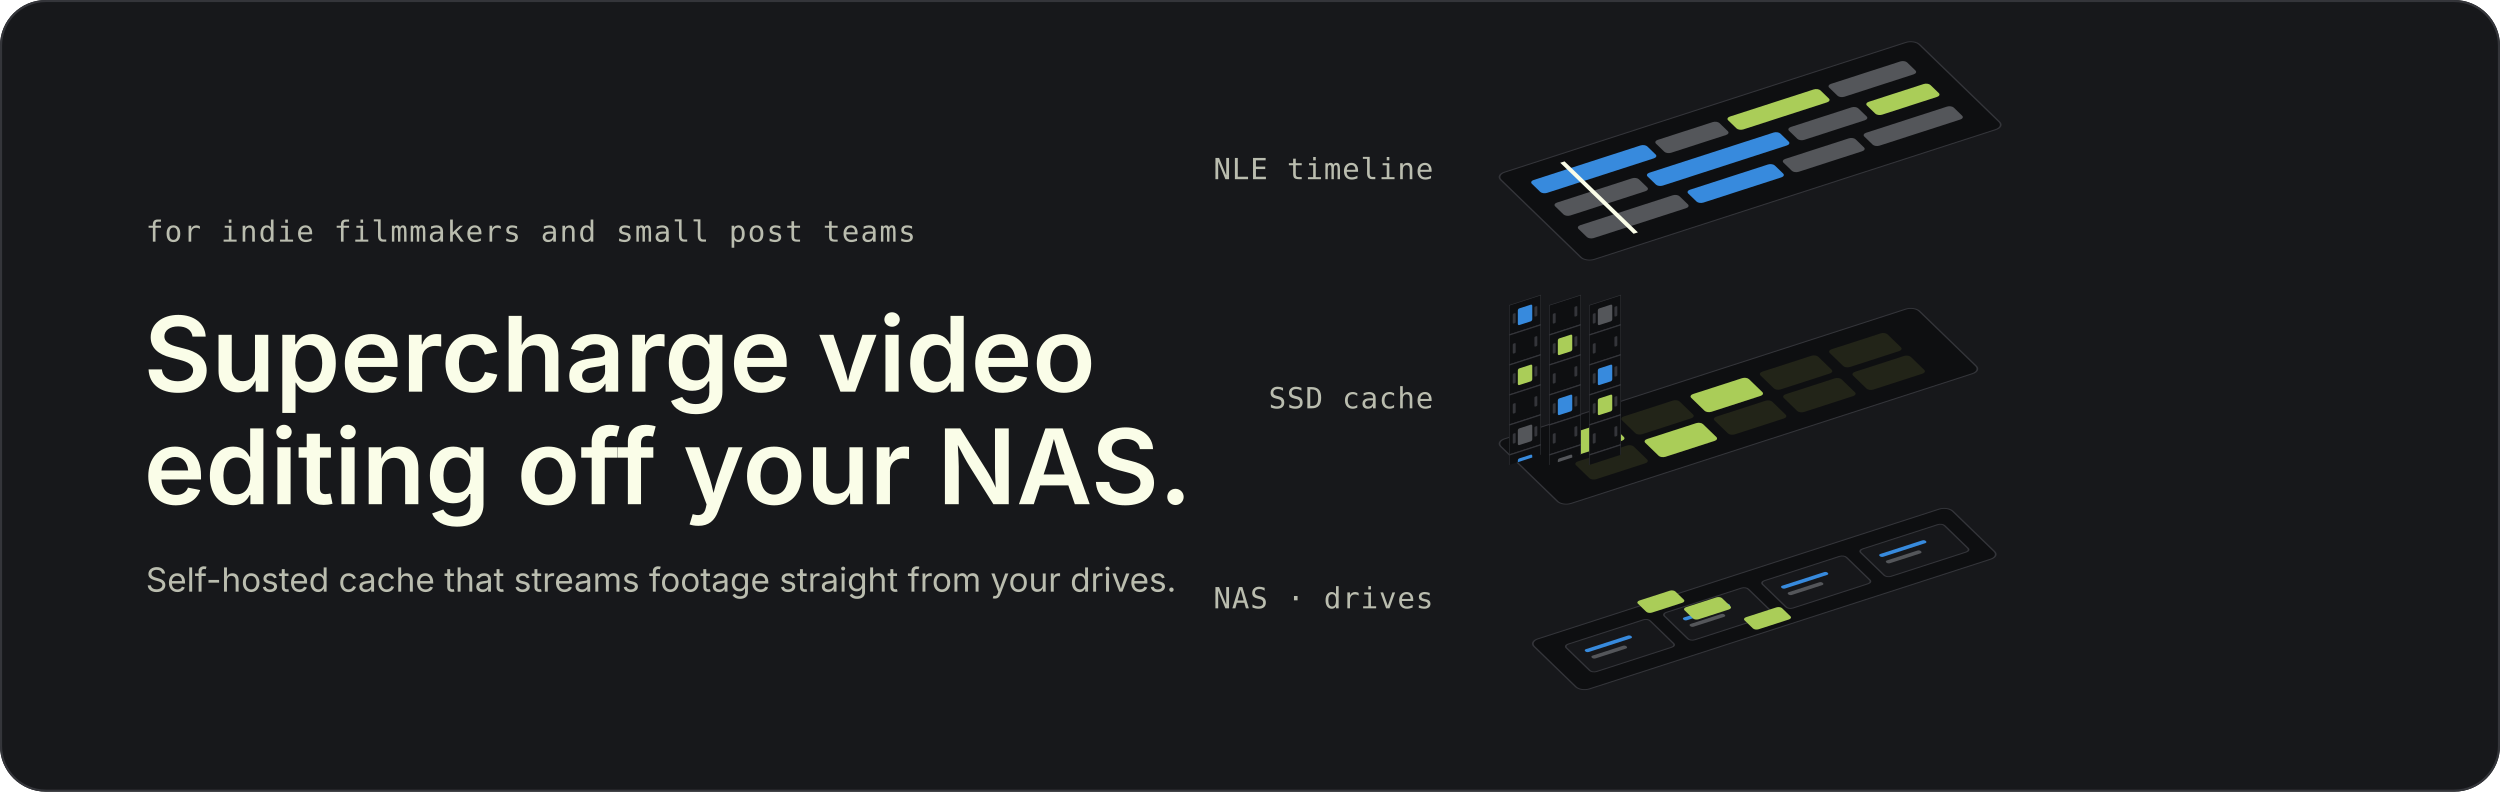
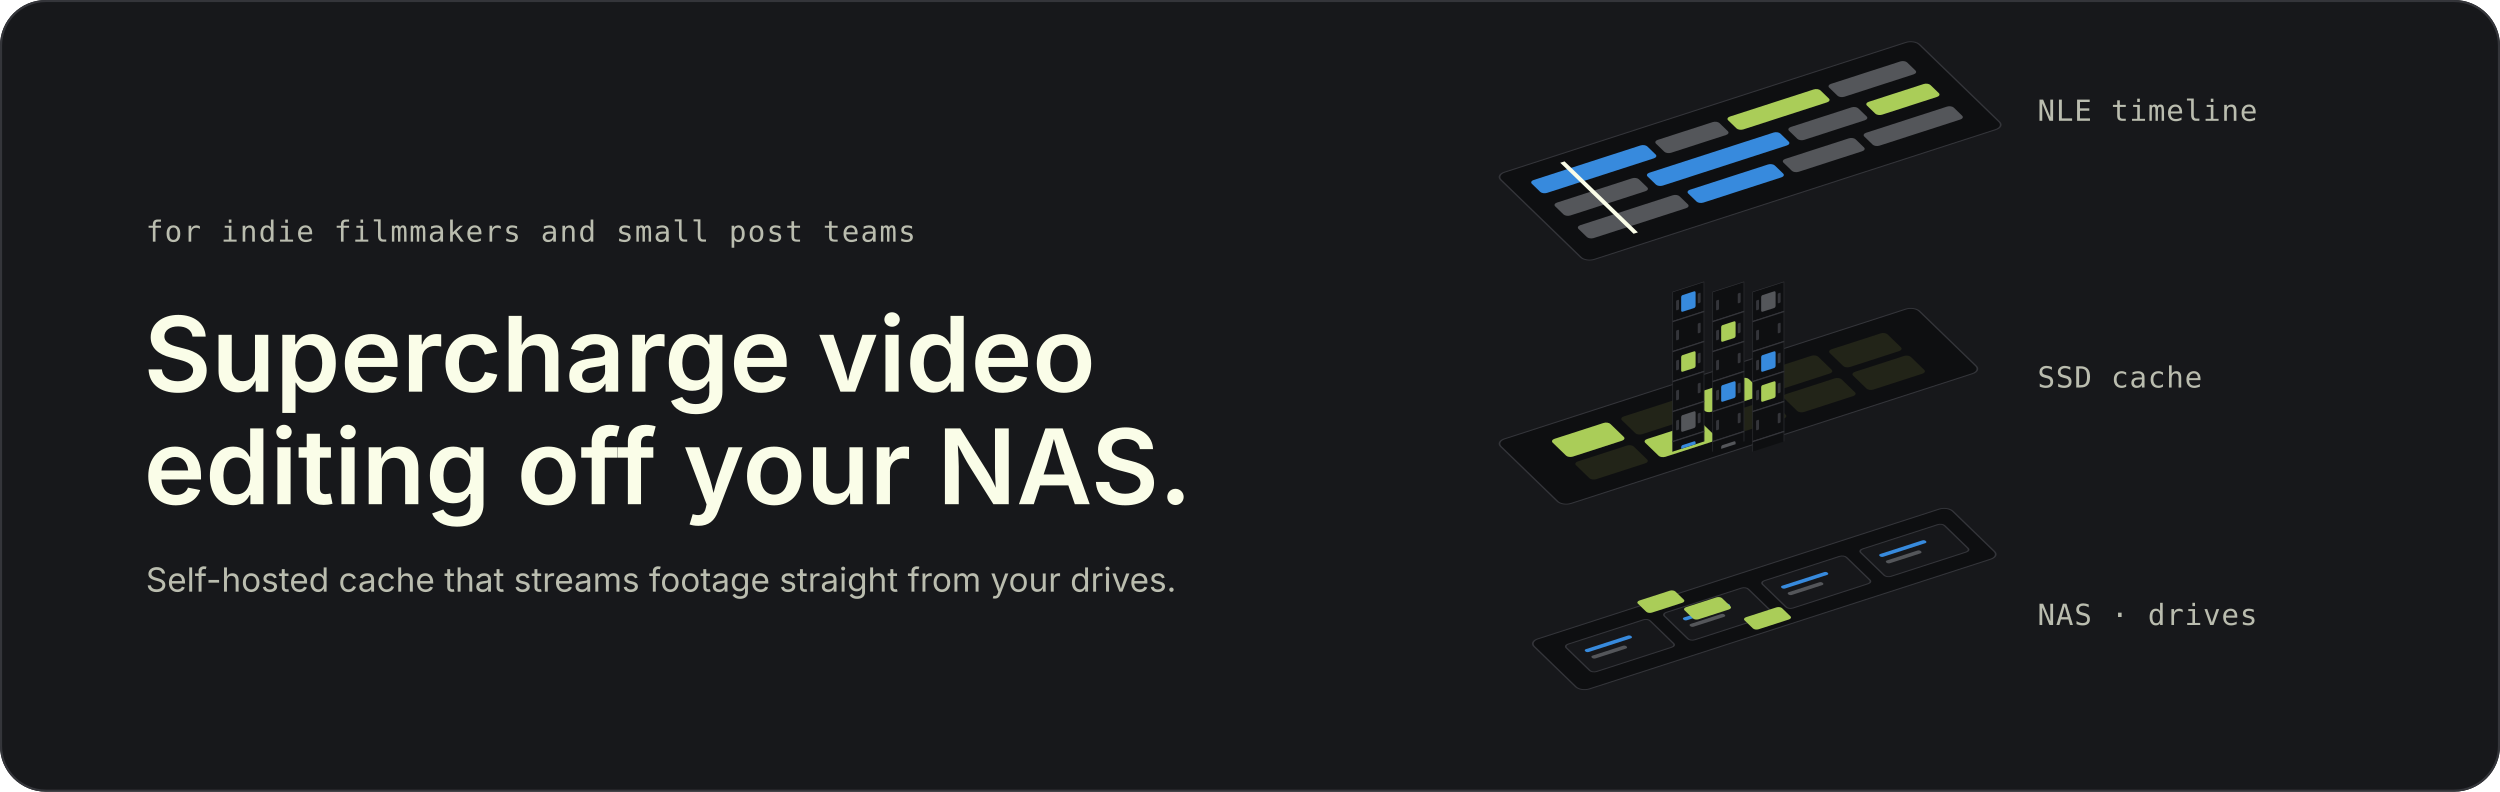
<svg xmlns="http://www.w3.org/2000/svg" viewBox="0 0 1200 380" width="1200" height="380" role="img" aria-label="JuiceMount hero: Supercharge video editing off your NAS. An isometric stack shows an NLE timeline, an SSD cache warming green, NAS drives, film strips threading footage up into the timeline, and blocks rising from the drives to the cache.">
  <style>
  .ph{animation:playhead 8s ease-in-out infinite;transform-box:fill-box}
  .cache-a{animation:cachePulse 8s ease-in-out infinite}
  .cache-b{animation:cachePulse 8s ease-in-out infinite;animation-delay:-2.6s}
  .cache-c{animation:cachePulse 8s ease-in-out infinite;animation-delay:-5.3s}
  .rise1{animation:rise 6s ease-in-out infinite}
  .rise2{animation:rise 6s ease-in-out infinite;animation-delay:-2s}
  .rise3{animation:rise 6s ease-in-out infinite;animation-delay:-4s}
  .clipA{animation:clipGlow 8s ease-in-out infinite}
  .clipB{animation:clipGlow 8s ease-in-out infinite;animation-delay:-4s}
  .thr1{animation:thread 7s linear infinite}
  .thr2{animation:thread 8.2s linear infinite}
  .thr3{animation:thread 6.3s linear infinite}
  @keyframes playhead{0%{transform:translate(0,0)}25%{transform:translate(96px,0)}50%{transform:translate(150px,0)}75%{transform:translate(54px,0)}100%{transform:translate(0,0)}}
  @keyframes cachePulse{0%,100%{opacity:.18}45%,55%{opacity:1}}
  @keyframes clipGlow{0%,100%{opacity:.55}50%{opacity:1}}
  @keyframes rise{0%{transform:translate(0,0);opacity:0}14%{opacity:1}86%{opacity:1}100%{transform:translate(0,-86px);opacity:0}}
  @keyframes thread{from{transform:translate(0,0)}to{transform:translate(0,-108px)}}
  @media (prefers-reduced-motion: reduce){*{animation:none !important}}
</style>
  <defs>
    <clipPath id="fsWin">
      <rect x="0" y="0" width="22" height="96" />
    </clipPath>
  </defs>
  <rect x="0" y="0" width="1200" height="380" rx="22" fill="#17181B" />
  <rect x="0.5" y="0.5" width="1199" height="379" rx="21.5" fill="none" stroke="#34353a" stroke-width="1" />
  <text x="70" y="116" font-family="ui-monospace, 'SF Mono', Menlo, monospace" font-size="14" letter-spacing="0.6" fill="rgba(250,253,232,0.72)">for indie filmmakers and small post teams</text>
  <text x="69" y="188" font-family="Inter, -apple-system, 'Segoe UI', Roboto, Helvetica, Arial, sans-serif" font-size="50" font-weight="600" fill="#FAFDE8">Supercharge video</text>
  <text x="69" y="242" font-family="Inter, -apple-system, 'Segoe UI', Roboto, Helvetica, Arial, sans-serif" font-size="50" font-weight="600" fill="#FAFDE8">editing off your NAS.</text>
  <text x="70" y="284" font-family="Inter, -apple-system, 'Segoe UI', Roboto, Helvetica, Arial, sans-serif" font-size="16" fill="rgba(250,253,232,0.72)">Self-hosted cache that streams footage straight from your drives.</text>
  <g transform="translate(158,52) scale(0.80)">
    <g transform="translate(720,320) matrix(0.866 -0.28 0.5 0.484 0 0)">
      <rect x="0" y="0" width="290" height="62" rx="6" fill="#0e0f11" stroke="#34353a" stroke-width="1" />
      <rect x="16" y="14" width="58" height="34" rx="3" fill="#16171a" stroke="#34353a" stroke-width="1" />
      <rect x="24" y="24" width="32" height="3.5" rx="1.5" fill="#378ADD" />
      <rect x="24" y="32" width="24" height="3.5" rx="1.5" fill="#54565a" />
      <rect x="84" y="14" width="58" height="34" rx="3" fill="#16171a" stroke="#34353a" stroke-width="1" />
      <rect x="92" y="24" width="32" height="3.5" rx="1.5" fill="#378ADD" />
      <rect x="92" y="32" width="24" height="3.5" rx="1.5" fill="#54565a" />
      <rect x="152" y="14" width="58" height="34" rx="3" fill="#16171a" stroke="#34353a" stroke-width="1" />
      <rect x="160" y="24" width="32" height="3.5" rx="1.5" fill="#378ADD" />
      <rect x="160" y="32" width="24" height="3.5" rx="1.5" fill="#54565a" />
      <rect x="220" y="14" width="58" height="34" rx="3" fill="#16171a" stroke="#34353a" stroke-width="1" />
      <rect x="228" y="24" width="32" height="3.5" rx="1.5" fill="#378ADD" />
      <rect x="228" y="32" width="24" height="3.5" rx="1.5" fill="#54565a" />
    </g>
    <g class="rise1">
      <g transform="translate(812,300) matrix(0.866 -0.28 0.5 0.484 0 0)">
        <rect x="0" y="0" width="26" height="15" rx="2.5" fill="#AACD58" />
      </g>
    </g>
    <g class="rise2">
      <g transform="translate(848,306) matrix(0.866 -0.28 0.5 0.484 0 0)">
        <rect x="0" y="0" width="26" height="15" rx="2.5" fill="#AACD58" />
      </g>
    </g>
    <g class="rise3">
      <g transform="translate(784,296) matrix(0.866 -0.28 0.5 0.484 0 0)">
        <rect x="0" y="0" width="26" height="15" rx="2.5" fill="#AACD58" />
      </g>
    </g>
    <g transform="translate(700,200) matrix(0.866 -0.28 0.5 0.484 0 0)">
      <rect x="0" y="0" width="290" height="80" rx="6" fill="#0e0f11" stroke="#34353a" stroke-width="1" />
      <rect x="29" y="15" width="40" height="22" rx="3" fill="#222418" />
      <rect class="cache-a" x="29" y="15" width="40" height="22" rx="3" fill="#AACD58" />
      <rect x="77" y="15" width="40" height="22" rx="3" fill="#222418" />
      <rect x="125" y="15" width="40" height="22" rx="3" fill="#222418" />
      <rect class="cache-b" x="125" y="15" width="40" height="22" rx="3" fill="#AACD58" />
      <rect x="173" y="15" width="40" height="22" rx="3" fill="#222418" />
      <rect x="221" y="15" width="40" height="22" rx="3" fill="#222418" />
      <rect x="29" y="43" width="40" height="22" rx="3" fill="#222418" />
      <rect x="77" y="43" width="40" height="22" rx="3" fill="#222418" />
      <rect class="cache-c" x="77" y="43" width="40" height="22" rx="3" fill="#AACD58" />
      <rect x="125" y="43" width="40" height="22" rx="3" fill="#222418" />
      <rect x="173" y="43" width="40" height="22" rx="3" fill="#222418" />
      <rect x="221" y="43" width="40" height="22" rx="3" fill="#222418" />
    </g>
-     <g transform="translate(708,118) matrix(0.866 -0.28 0 1 0 0)">
+     <g transform="translate(806,110) matrix(0.866 -0.28 0 1 0 0)">
      <g clip-path="url(#fsWin)">
        <g class="thr1">
          <rect x="0" y="0" width="22" height="18" fill="#0e0f11" stroke="#34353a" stroke-width="0.75" />
          <rect x="2.5" y="6" width="2" height="6" rx="0.5" fill="#34353a" />
          <rect x="17.5" y="6" width="2" height="6" rx="0.5" fill="#34353a" />
          <rect x="6" y="4" width="10" height="10" rx="1" fill="#378ADD" />
          <rect x="0" y="18" width="22" height="18" fill="#0e0f11" stroke="#34353a" stroke-width="0.75" />
          <rect x="2.5" y="24" width="2" height="6" rx="0.5" fill="#34353a" />
          <rect x="17.5" y="24" width="2" height="6" rx="0.5" fill="#34353a" />
          <rect x="0" y="36" width="22" height="18" fill="#0e0f11" stroke="#34353a" stroke-width="0.75" />
          <rect x="2.5" y="42" width="2" height="6" rx="0.5" fill="#34353a" />
          <rect x="17.5" y="42" width="2" height="6" rx="0.5" fill="#34353a" />
          <rect x="6" y="40" width="10" height="10" rx="1" fill="#AACD58" />
          <rect x="0" y="54" width="22" height="18" fill="#0e0f11" stroke="#34353a" stroke-width="0.75" />
          <rect x="2.5" y="60" width="2" height="6" rx="0.5" fill="#34353a" />
          <rect x="17.5" y="60" width="2" height="6" rx="0.5" fill="#34353a" />
          <rect x="0" y="72" width="22" height="18" fill="#0e0f11" stroke="#34353a" stroke-width="0.75" />
          <rect x="2.5" y="78" width="2" height="6" rx="0.5" fill="#34353a" />
          <rect x="17.5" y="78" width="2" height="6" rx="0.5" fill="#34353a" />
          <rect x="6" y="76" width="10" height="10" rx="1" fill="#54565a" />
          <rect x="0" y="90" width="22" height="18" fill="#0e0f11" stroke="#34353a" stroke-width="0.75" />
          <rect x="2.5" y="96" width="2" height="6" rx="0.5" fill="#34353a" />
          <rect x="17.5" y="96" width="2" height="6" rx="0.5" fill="#34353a" />
          <rect x="6" y="94" width="10" height="10" rx="1" fill="#378ADD" />
          <rect x="0" y="108" width="22" height="18" fill="#0e0f11" stroke="#34353a" stroke-width="0.75" />
          <rect x="2.5" y="114" width="2" height="6" rx="0.5" fill="#34353a" />
          <rect x="17.5" y="114" width="2" height="6" rx="0.5" fill="#34353a" />
          <rect x="6" y="112" width="10" height="10" rx="1" fill="#378ADD" />
          <rect x="0" y="126" width="22" height="18" fill="#0e0f11" stroke="#34353a" stroke-width="0.75" />
          <rect x="2.5" y="132" width="2" height="6" rx="0.5" fill="#34353a" />
          <rect x="17.5" y="132" width="2" height="6" rx="0.5" fill="#34353a" />
          <rect x="0" y="144" width="22" height="18" fill="#0e0f11" stroke="#34353a" stroke-width="0.75" />
          <rect x="2.5" y="150" width="2" height="6" rx="0.5" fill="#34353a" />
          <rect x="17.5" y="150" width="2" height="6" rx="0.5" fill="#34353a" />
          <rect x="6" y="148" width="10" height="10" rx="1" fill="#AACD58" />
          <rect x="0" y="162" width="22" height="18" fill="#0e0f11" stroke="#34353a" stroke-width="0.75" />
          <rect x="2.5" y="168" width="2" height="6" rx="0.5" fill="#34353a" />
          <rect x="17.5" y="168" width="2" height="6" rx="0.5" fill="#34353a" />
          <rect x="0" y="180" width="22" height="18" fill="#0e0f11" stroke="#34353a" stroke-width="0.75" />
          <rect x="2.5" y="186" width="2" height="6" rx="0.5" fill="#34353a" />
          <rect x="17.5" y="186" width="2" height="6" rx="0.5" fill="#34353a" />
          <rect x="6" y="184" width="10" height="10" rx="1" fill="#54565a" />
          <rect x="0" y="198" width="22" height="18" fill="#0e0f11" stroke="#34353a" stroke-width="0.75" />
          <rect x="2.5" y="204" width="2" height="6" rx="0.5" fill="#34353a" />
          <rect x="17.5" y="204" width="2" height="6" rx="0.5" fill="#34353a" />
          <rect x="6" y="202" width="10" height="10" rx="1" fill="#378ADD" />
        </g>
      </g>
    </g>
-     <g transform="translate(732,118) matrix(0.866 -0.28 0 1 0 0)">
+     <g transform="translate(830,110) matrix(0.866 -0.28 0 1 0 0)">
      <g clip-path="url(#fsWin)">
        <g class="thr2">
          <rect x="0" y="0" width="22" height="18" fill="#0e0f11" stroke="#34353a" stroke-width="0.75" />
          <rect x="2.5" y="6" width="2" height="6" rx="0.5" fill="#34353a" />
          <rect x="17.5" y="6" width="2" height="6" rx="0.5" fill="#34353a" />
          <rect x="0" y="18" width="22" height="18" fill="#0e0f11" stroke="#34353a" stroke-width="0.75" />
          <rect x="2.5" y="24" width="2" height="6" rx="0.5" fill="#34353a" />
          <rect x="17.5" y="24" width="2" height="6" rx="0.5" fill="#34353a" />
          <rect x="6" y="22" width="10" height="10" rx="1" fill="#AACD58" />
          <rect x="0" y="36" width="22" height="18" fill="#0e0f11" stroke="#34353a" stroke-width="0.75" />
          <rect x="2.5" y="42" width="2" height="6" rx="0.5" fill="#34353a" />
          <rect x="17.5" y="42" width="2" height="6" rx="0.5" fill="#34353a" />
          <rect x="0" y="54" width="22" height="18" fill="#0e0f11" stroke="#34353a" stroke-width="0.75" />
          <rect x="2.5" y="60" width="2" height="6" rx="0.5" fill="#34353a" />
          <rect x="17.5" y="60" width="2" height="6" rx="0.5" fill="#34353a" />
          <rect x="6" y="58" width="10" height="10" rx="1" fill="#378ADD" />
          <rect x="0" y="72" width="22" height="18" fill="#0e0f11" stroke="#34353a" stroke-width="0.75" />
          <rect x="2.5" y="78" width="2" height="6" rx="0.5" fill="#34353a" />
          <rect x="17.5" y="78" width="2" height="6" rx="0.5" fill="#34353a" />
          <rect x="0" y="90" width="22" height="18" fill="#0e0f11" stroke="#34353a" stroke-width="0.75" />
          <rect x="2.5" y="96" width="2" height="6" rx="0.5" fill="#34353a" />
          <rect x="17.5" y="96" width="2" height="6" rx="0.5" fill="#34353a" />
          <rect x="6" y="94" width="10" height="10" rx="1" fill="#54565a" />
          <rect x="0" y="108" width="22" height="18" fill="#0e0f11" stroke="#34353a" stroke-width="0.75" />
          <rect x="2.5" y="114" width="2" height="6" rx="0.5" fill="#34353a" />
          <rect x="17.5" y="114" width="2" height="6" rx="0.5" fill="#34353a" />
          <rect x="0" y="126" width="22" height="18" fill="#0e0f11" stroke="#34353a" stroke-width="0.75" />
          <rect x="2.5" y="132" width="2" height="6" rx="0.5" fill="#34353a" />
          <rect x="17.5" y="132" width="2" height="6" rx="0.5" fill="#34353a" />
          <rect x="6" y="130" width="10" height="10" rx="1" fill="#AACD58" />
          <rect x="0" y="144" width="22" height="18" fill="#0e0f11" stroke="#34353a" stroke-width="0.75" />
          <rect x="2.5" y="150" width="2" height="6" rx="0.5" fill="#34353a" />
          <rect x="17.5" y="150" width="2" height="6" rx="0.5" fill="#34353a" />
          <rect x="0" y="162" width="22" height="18" fill="#0e0f11" stroke="#34353a" stroke-width="0.75" />
          <rect x="2.5" y="168" width="2" height="6" rx="0.5" fill="#34353a" />
          <rect x="17.5" y="168" width="2" height="6" rx="0.5" fill="#34353a" />
          <rect x="6" y="166" width="10" height="10" rx="1" fill="#378ADD" />
          <rect x="0" y="180" width="22" height="18" fill="#0e0f11" stroke="#34353a" stroke-width="0.75" />
          <rect x="2.5" y="186" width="2" height="6" rx="0.5" fill="#34353a" />
          <rect x="17.5" y="186" width="2" height="6" rx="0.5" fill="#34353a" />
          <rect x="0" y="198" width="22" height="18" fill="#0e0f11" stroke="#34353a" stroke-width="0.75" />
          <rect x="2.5" y="204" width="2" height="6" rx="0.5" fill="#34353a" />
          <rect x="17.5" y="204" width="2" height="6" rx="0.5" fill="#34353a" />
          <rect x="6" y="202" width="10" height="10" rx="1" fill="#54565a" />
        </g>
      </g>
    </g>
-     <g transform="translate(756,118) matrix(0.866 -0.28 0 1 0 0)">
+     <g transform="translate(854,110) matrix(0.866 -0.28 0 1 0 0)">
      <g clip-path="url(#fsWin)">
        <g class="thr3">
          <rect x="0" y="0" width="22" height="18" fill="#0e0f11" stroke="#34353a" stroke-width="0.75" />
          <rect x="2.5" y="6" width="2" height="6" rx="0.5" fill="#34353a" />
          <rect x="17.5" y="6" width="2" height="6" rx="0.5" fill="#34353a" />
          <rect x="6" y="4" width="10" height="10" rx="1" fill="#54565a" />
          <rect x="0" y="18" width="22" height="18" fill="#0e0f11" stroke="#34353a" stroke-width="0.75" />
          <rect x="2.5" y="24" width="2" height="6" rx="0.5" fill="#34353a" />
          <rect x="17.5" y="24" width="2" height="6" rx="0.5" fill="#34353a" />
          <rect x="0" y="36" width="22" height="18" fill="#0e0f11" stroke="#34353a" stroke-width="0.75" />
          <rect x="2.5" y="42" width="2" height="6" rx="0.5" fill="#34353a" />
          <rect x="17.5" y="42" width="2" height="6" rx="0.5" fill="#34353a" />
          <rect x="6" y="40" width="10" height="10" rx="1" fill="#378ADD" />
          <rect x="0" y="54" width="22" height="18" fill="#0e0f11" stroke="#34353a" stroke-width="0.75" />
          <rect x="2.5" y="60" width="2" height="6" rx="0.5" fill="#34353a" />
          <rect x="17.5" y="60" width="2" height="6" rx="0.5" fill="#34353a" />
          <rect x="6" y="58" width="10" height="10" rx="1" fill="#AACD58" />
          <rect x="0" y="72" width="22" height="18" fill="#0e0f11" stroke="#34353a" stroke-width="0.75" />
          <rect x="2.5" y="78" width="2" height="6" rx="0.5" fill="#34353a" />
          <rect x="17.5" y="78" width="2" height="6" rx="0.5" fill="#34353a" />
          <rect x="0" y="90" width="22" height="18" fill="#0e0f11" stroke="#34353a" stroke-width="0.75" />
          <rect x="2.5" y="96" width="2" height="6" rx="0.5" fill="#34353a" />
          <rect x="17.5" y="96" width="2" height="6" rx="0.5" fill="#34353a" />
          <rect x="0" y="108" width="22" height="18" fill="#0e0f11" stroke="#34353a" stroke-width="0.75" />
          <rect x="2.5" y="114" width="2" height="6" rx="0.5" fill="#34353a" />
          <rect x="17.5" y="114" width="2" height="6" rx="0.5" fill="#34353a" />
          <rect x="6" y="112" width="10" height="10" rx="1" fill="#54565a" />
          <rect x="0" y="126" width="22" height="18" fill="#0e0f11" stroke="#34353a" stroke-width="0.75" />
          <rect x="2.5" y="132" width="2" height="6" rx="0.5" fill="#34353a" />
          <rect x="17.5" y="132" width="2" height="6" rx="0.5" fill="#34353a" />
          <rect x="0" y="144" width="22" height="18" fill="#0e0f11" stroke="#34353a" stroke-width="0.75" />
          <rect x="2.5" y="150" width="2" height="6" rx="0.5" fill="#34353a" />
          <rect x="17.5" y="150" width="2" height="6" rx="0.5" fill="#34353a" />
          <rect x="6" y="148" width="10" height="10" rx="1" fill="#378ADD" />
          <rect x="0" y="162" width="22" height="18" fill="#0e0f11" stroke="#34353a" stroke-width="0.75" />
          <rect x="2.5" y="168" width="2" height="6" rx="0.5" fill="#34353a" />
          <rect x="17.5" y="168" width="2" height="6" rx="0.5" fill="#34353a" />
          <rect x="6" y="166" width="10" height="10" rx="1" fill="#AACD58" />
          <rect x="0" y="180" width="22" height="18" fill="#0e0f11" stroke="#34353a" stroke-width="0.75" />
          <rect x="2.5" y="186" width="2" height="6" rx="0.5" fill="#34353a" />
          <rect x="17.5" y="186" width="2" height="6" rx="0.5" fill="#34353a" />
          <rect x="0" y="198" width="22" height="18" fill="#0e0f11" stroke="#34353a" stroke-width="0.75" />
          <rect x="2.5" y="204" width="2" height="6" rx="0.5" fill="#34353a" />
          <rect x="17.5" y="204" width="2" height="6" rx="0.5" fill="#34353a" />
        </g>
      </g>
    </g>
    <g transform="translate(700,40) matrix(0.866 -0.28 0.5 0.484 0 0)">
      <rect x="0" y="0" width="290" height="108" rx="6" fill="#0e0f11" stroke="#34353a" stroke-width="1" />
      <rect class="clipA" x="14" y="16" width="80" height="16" rx="3" fill="#378ADD" />
      <rect x="100" y="16" width="44" height="16" rx="3" fill="#54565a" />
      <rect class="clipB" x="150" y="16" width="64" height="16" rx="3" fill="#AACD58" />
      <rect x="220" y="16" width="54" height="16" rx="3" fill="#54565a" />
      <rect x="14" y="44" width="58" height="16" rx="3" fill="#54565a" />
      <rect class="clipB" x="78" y="44" width="92" height="16" rx="3" fill="#378ADD" />
      <rect x="176" y="44" width="48" height="16" rx="3" fill="#54565a" />
      <rect class="clipA" x="230" y="44" width="44" height="16" rx="3" fill="#AACD58" />
      <rect x="14" y="72" width="70" height="16" rx="3" fill="#54565a" />
      <rect x="90" y="72" width="60" height="16" rx="3" fill="#378ADD" />
      <rect x="156" y="72" width="50" height="16" rx="3" fill="#54565a" />
      <rect x="212" y="72" width="62" height="16" rx="3" fill="#54565a" />
      <g class="ph">
        <rect x="40" y="8" width="3" height="88" fill="#FAFDE8" />
      </g>
    </g>
  </g>
-   <text x="688" y="86" text-anchor="end" font-family="ui-monospace, 'SF Mono', Menlo, monospace" font-size="14" letter-spacing="0.4" fill="rgba(250,253,232,0.72)">NLE timeline</text>
-   <text x="688" y="196" text-anchor="end" font-family="ui-monospace, 'SF Mono', Menlo, monospace" font-size="14" letter-spacing="0.4" fill="rgba(250,253,232,0.72)">SSD cache</text>
-   <text x="688" y="292" text-anchor="end" font-family="ui-monospace, 'SF Mono', Menlo, monospace" font-size="14" letter-spacing="0.4" fill="rgba(250,253,232,0.72)">NAS · drives</text>
+   <text x="978" y="58" text-anchor="start" font-family="ui-monospace, 'SF Mono', Menlo, monospace" font-size="14" letter-spacing="0.4" fill="rgba(250,253,232,0.72)">NLE timeline</text>
+   <text x="978" y="186" text-anchor="start" font-family="ui-monospace, 'SF Mono', Menlo, monospace" font-size="14" letter-spacing="0.4" fill="rgba(250,253,232,0.72)">SSD cache</text>
+   <text x="978" y="300" text-anchor="start" font-family="ui-monospace, 'SF Mono', Menlo, monospace" font-size="14" letter-spacing="0.4" fill="rgba(250,253,232,0.72)">NAS · drives</text>
</svg>
